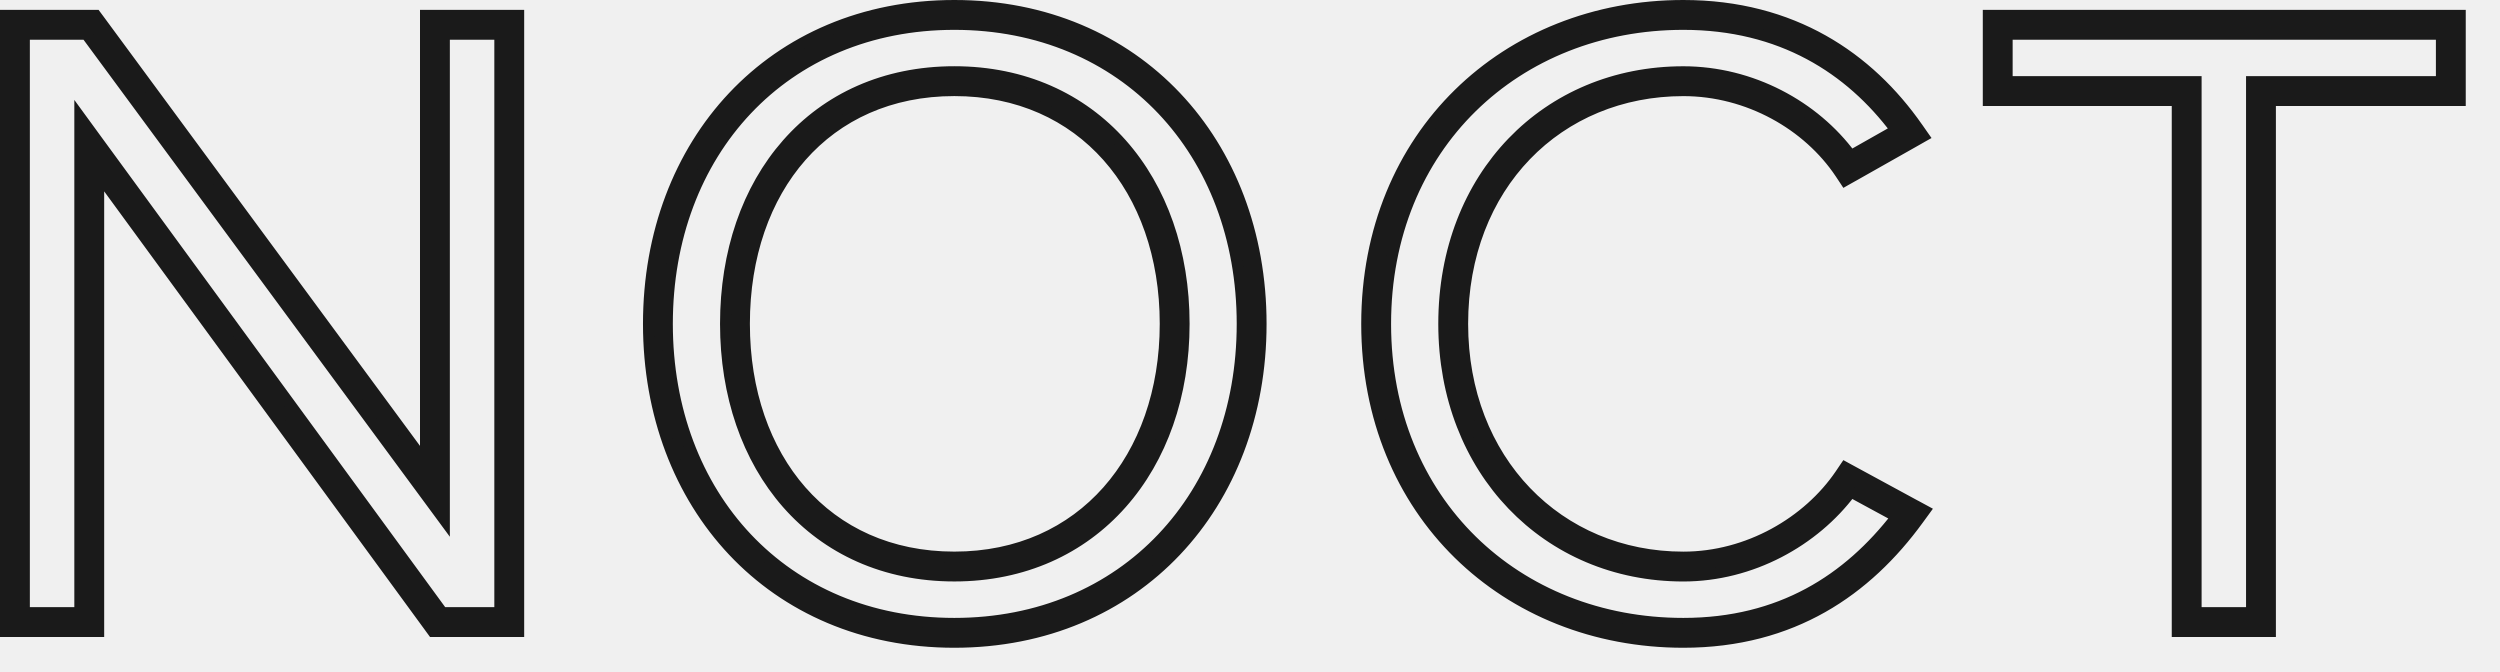
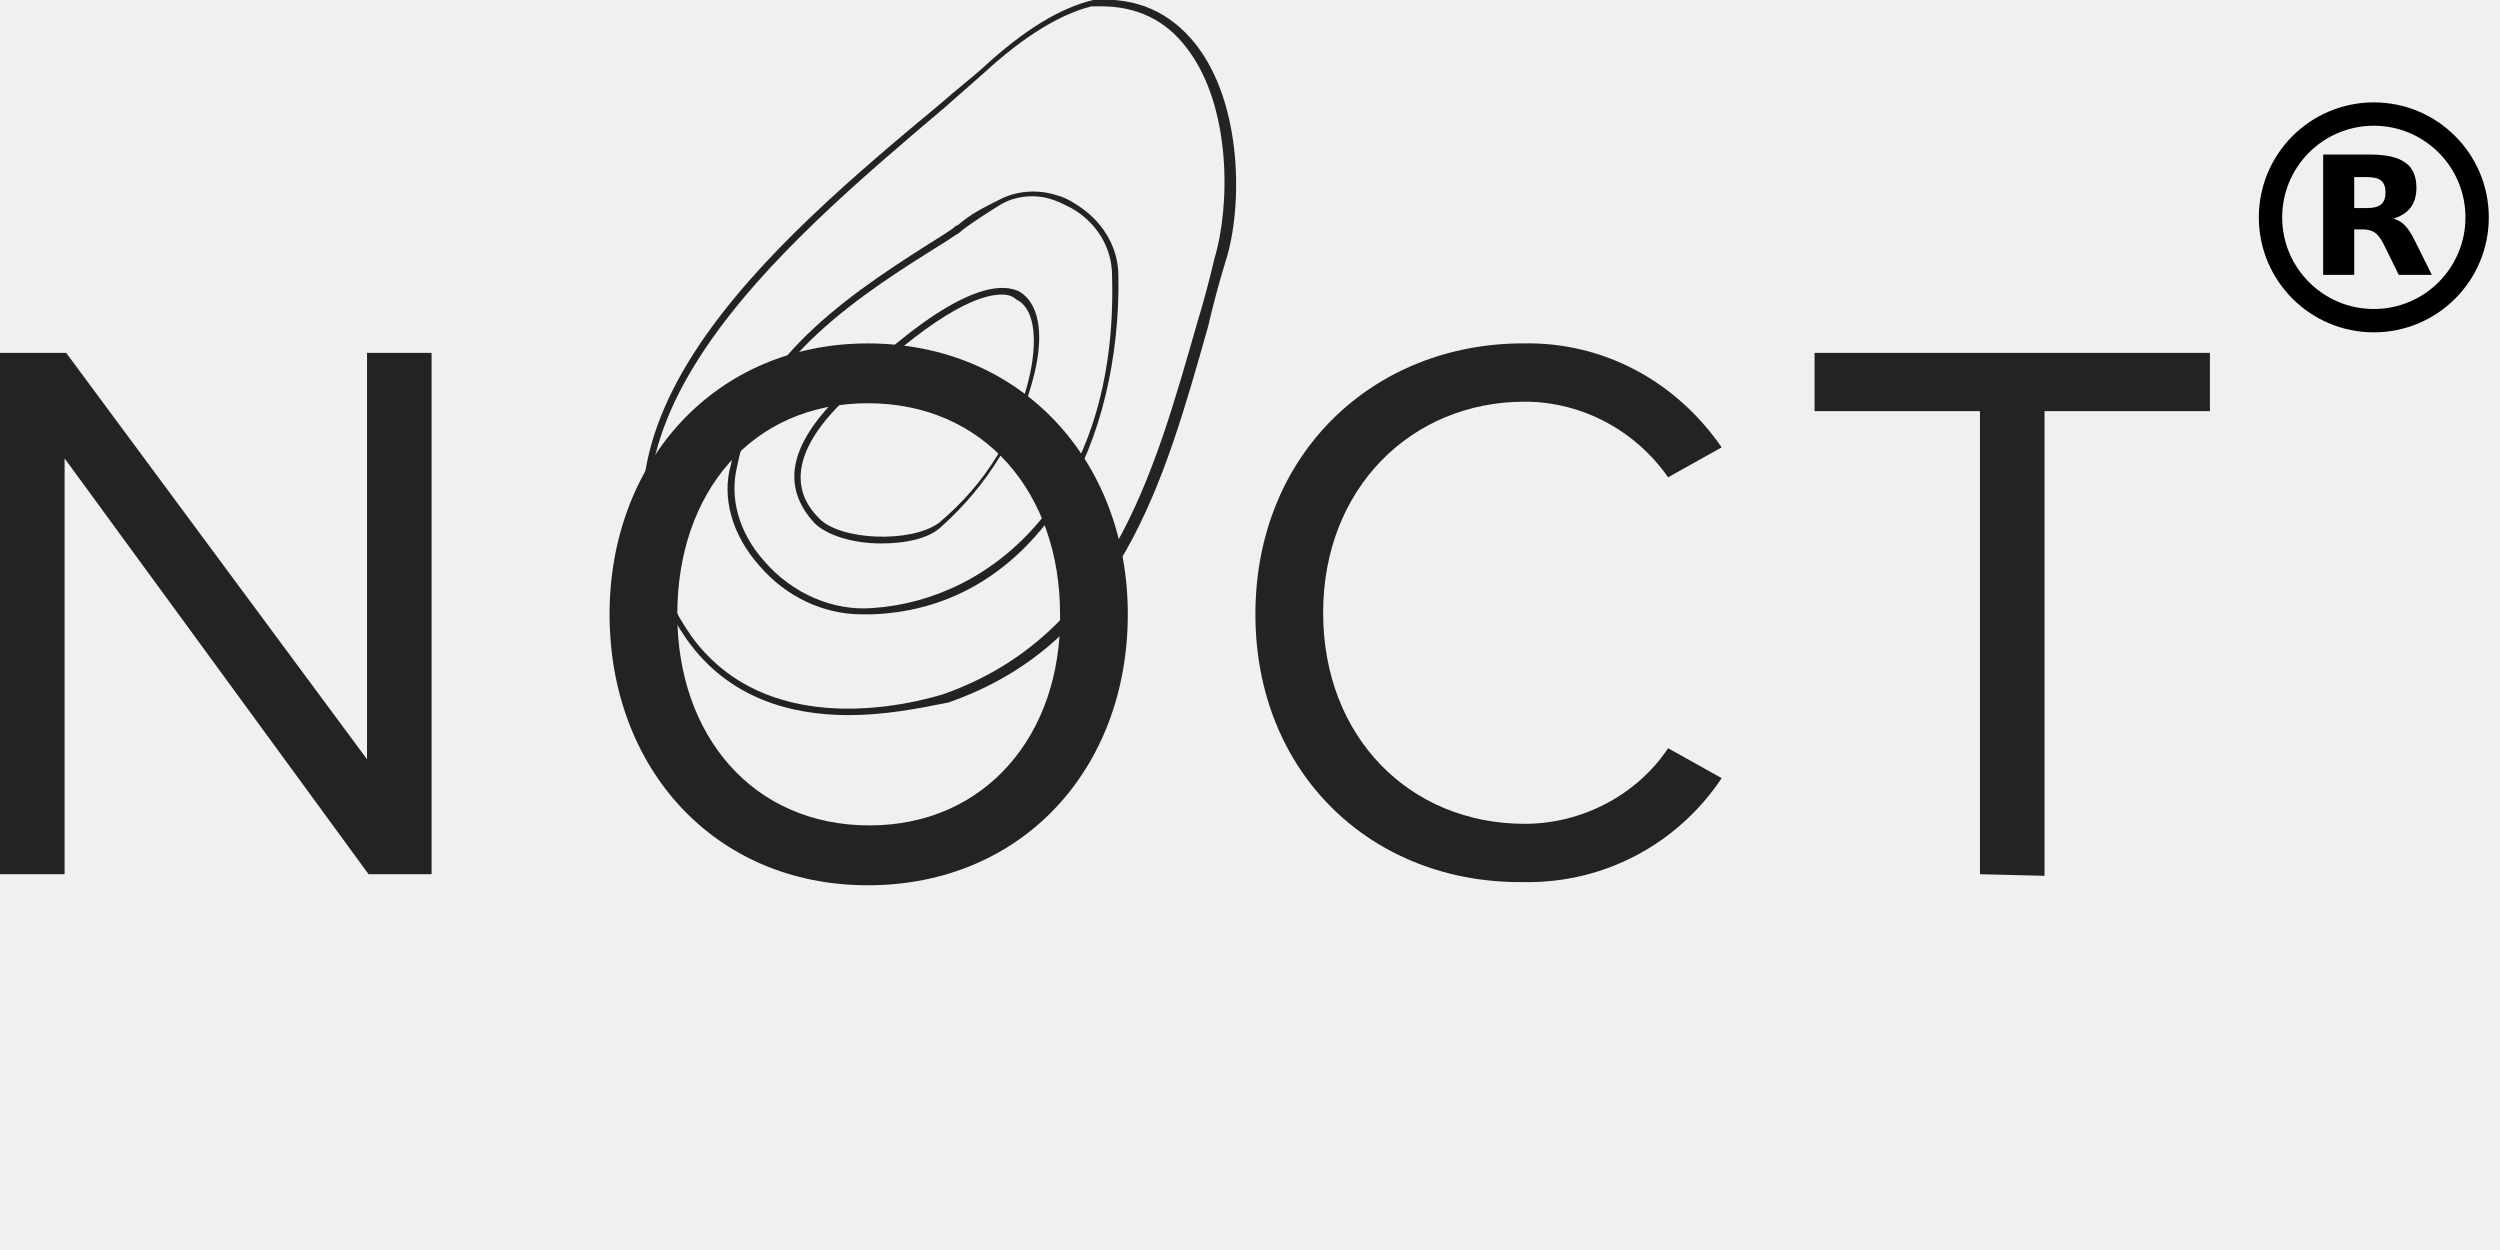
- <svg xmlns="http://www.w3.org/2000/svg" width="67" height="18" viewBox="0 0 67 18" fill="none">
-   <path d="M25.577 0.15C30.455 0.15 33.794 3.827 33.794 8.68C33.794 13.533 30.455 17.209 25.577 17.21C20.697 17.21 17.383 13.532 17.382 8.68C17.382 3.828 20.697 0.15 25.577 0.15ZM45.114 0.15C48.038 0.15 50.078 1.544 51.39 3.425L51.547 3.65L51.308 3.786L49.653 4.721L49.45 4.836L49.322 4.642C48.456 3.343 46.853 2.427 45.114 2.426C41.757 2.426 39.196 4.969 39.196 8.68C39.196 12.344 41.758 14.934 45.114 14.934C46.851 14.934 48.455 13.994 49.323 12.715L49.45 12.528L49.649 12.636L51.329 13.548L51.58 13.684L51.412 13.915C50.031 15.813 48.041 17.209 45.114 17.21C40.372 17.21 36.632 13.742 36.631 8.68C36.631 3.618 40.372 0.15 45.114 0.15ZM2.641 0.515L11.406 12.407V0.414H13.898V16.922H11.601L11.526 16.819L2.642 4.67V16.922H0.15V0.414H2.566L2.641 0.515ZM65.932 2.69H60.844V16.922H58.353V2.69H53.289V0.414H65.932V2.69ZM25.577 0.65C21 0.65 17.882 4.076 17.882 8.68C17.883 13.284 21 16.71 25.577 16.71C30.154 16.709 33.294 13.283 33.294 8.68C33.294 4.078 30.154 0.65 25.577 0.65ZM45.114 0.65C40.639 0.65 37.131 3.903 37.131 8.68C37.132 13.457 40.64 16.71 45.114 16.71C47.732 16.709 49.537 15.525 50.834 13.848L49.602 13.18C48.622 14.493 46.939 15.434 45.114 15.434C41.462 15.434 38.696 12.6 38.696 8.68C38.696 4.711 41.463 1.926 45.114 1.926C46.937 1.927 48.62 2.842 49.602 4.175L50.817 3.488C49.583 1.837 47.735 0.65 45.114 0.65ZM0.65 16.422H2.142V3.138L2.593 3.756L11.855 16.422H13.398V0.914H11.906V13.928L11.455 13.316L2.314 0.914H0.65V16.422ZM53.789 2.19H58.853V16.422H60.344V2.19H65.432V0.914H53.789V2.19ZM25.577 1.925C27.433 1.925 28.979 2.644 30.057 3.857C31.133 5.068 31.731 6.756 31.731 8.679C31.731 10.59 31.132 12.278 30.057 13.492C28.979 14.708 27.434 15.433 25.577 15.433C23.708 15.433 22.168 14.709 21.099 13.492C20.033 12.278 19.447 10.589 19.447 8.679C19.447 6.758 20.032 5.069 21.099 3.858C22.169 2.644 23.708 1.925 25.577 1.925ZM25.577 2.425C23.845 2.425 22.444 3.088 21.474 4.189C20.501 5.294 19.947 6.857 19.947 8.679C19.947 10.489 20.501 12.054 21.474 13.162C22.445 14.267 23.846 14.933 25.577 14.933C27.295 14.933 28.703 14.267 29.683 13.161C30.665 12.052 31.231 10.488 31.231 8.679C31.231 6.859 30.665 5.294 29.683 4.189C28.703 3.087 27.296 2.425 25.577 2.425Z" fill="#1A1A1A" />
-   <path d="M25.577 0.15L25.577 -6.10948e-06H25.577V0.15ZM33.794 8.68L33.944 8.68V8.68H33.794ZM25.577 17.21V17.36H25.577L25.577 17.21ZM17.382 8.68H17.232V8.68L17.382 8.68ZM45.114 0.15L45.114 -6.10948e-06H45.114V0.15ZM51.39 3.425L51.267 3.511L51.267 3.511L51.39 3.425ZM51.547 3.65L51.621 3.78L51.765 3.699L51.67 3.564L51.547 3.65ZM51.308 3.786L51.382 3.916L51.382 3.916L51.308 3.786ZM49.653 4.721L49.726 4.852L49.727 4.852L49.653 4.721ZM49.45 4.836L49.325 4.918L49.402 5.035L49.523 4.966L49.45 4.836ZM49.322 4.642L49.447 4.559L49.447 4.559L49.322 4.642ZM45.114 2.426L45.114 2.276H45.114V2.426ZM39.196 8.68H39.046V8.68L39.196 8.68ZM45.114 14.934V15.084H45.114L45.114 14.934ZM49.323 12.715L49.447 12.8L49.447 12.8L49.323 12.715ZM49.45 12.528L49.521 12.396L49.402 12.331L49.325 12.444L49.45 12.528ZM49.649 12.636L49.577 12.768L49.577 12.768L49.649 12.636ZM51.329 13.548L51.257 13.68L51.257 13.68L51.329 13.548ZM51.58 13.684L51.701 13.773L51.802 13.634L51.651 13.552L51.58 13.684ZM51.412 13.915L51.29 13.826L51.29 13.826L51.412 13.915ZM45.114 17.21V17.36H45.114L45.114 17.21ZM36.631 8.68H36.481V8.68L36.631 8.68ZM2.641 0.515L2.762 0.426L2.762 0.426L2.641 0.515ZM11.406 12.407L11.285 12.496L11.556 12.863V12.407H11.406ZM11.406 0.414V0.264H11.256V0.414H11.406ZM13.898 0.414H14.048V0.264H13.898V0.414ZM13.898 16.922V17.072H14.048V16.922H13.898ZM11.601 16.922L11.48 17.01L11.525 17.072H11.601V16.922ZM11.526 16.819L11.405 16.907L11.405 16.908L11.526 16.819ZM2.642 4.67L2.763 4.581L2.492 4.21V4.67H2.642ZM2.642 16.922V17.072H2.792V16.922H2.642ZM0.15 16.922H-9.76622e-05V17.072H0.15V16.922ZM0.15 0.414V0.264H-9.76622e-05V0.414H0.15ZM2.566 0.414L2.686 0.324L2.642 0.264H2.566V0.414ZM65.932 2.69V2.84H66.082V2.69H65.932ZM60.844 2.69V2.54H60.694V2.69H60.844ZM60.844 16.922V17.072H60.994V16.922H60.844ZM58.353 16.922H58.203V17.072H58.353V16.922ZM58.353 2.69H58.503V2.54H58.353V2.69ZM53.289 2.69H53.139V2.84H53.289V2.69ZM53.289 0.414V0.264H53.139V0.414H53.289ZM65.932 0.414H66.082V0.264H65.932V0.414ZM25.577 0.65L25.577 0.5H25.577V0.65ZM17.882 8.68H17.732V8.68L17.882 8.68ZM25.577 16.71V16.86H25.577L25.577 16.71ZM33.294 8.68L33.444 8.68V8.68H33.294ZM45.114 0.65L45.114 0.5H45.114V0.65ZM37.131 8.68H36.981V8.68L37.131 8.68ZM45.114 16.71V16.86H45.114L45.114 16.71ZM50.834 13.848L50.952 13.94L51.06 13.8L50.905 13.716L50.834 13.848ZM49.602 13.18L49.674 13.048L49.559 12.986L49.482 13.091L49.602 13.18ZM45.114 15.434V15.584H45.114L45.114 15.434ZM38.696 8.68H38.546V8.68L38.696 8.68ZM45.114 1.926L45.114 1.776H45.114V1.926ZM49.602 4.175L49.481 4.264L49.56 4.371L49.676 4.306L49.602 4.175ZM50.817 3.488L50.891 3.618L51.039 3.535L50.937 3.398L50.817 3.488ZM0.65 16.422H0.5V16.572H0.65V16.422ZM2.142 16.422V16.572H2.292V16.422H2.142ZM2.142 3.138L2.263 3.05L1.992 2.678V3.138H2.142ZM2.593 3.756L2.472 3.845L2.472 3.845L2.593 3.756ZM11.855 16.422L11.734 16.51L11.779 16.572H11.855V16.422ZM13.398 16.422V16.572H13.548V16.422H13.398ZM13.398 0.914H13.548V0.764H13.398V0.914ZM11.906 0.914V0.764H11.756V0.914H11.906ZM11.906 13.928L11.785 14.017L12.056 14.385V13.928H11.906ZM11.455 13.316L11.575 13.227L11.575 13.227L11.455 13.316ZM2.314 0.914L2.435 0.825L2.39 0.764H2.314V0.914ZM0.65 0.914V0.764H0.5V0.914H0.65ZM53.789 2.19H53.639V2.34H53.789V2.19ZM58.853 2.19H59.003V2.04H58.853V2.19ZM58.853 16.422H58.703V16.572H58.853V16.422ZM60.344 16.422V16.572H60.494V16.422H60.344ZM60.344 2.19V2.04H60.194V2.19H60.344ZM65.432 2.19V2.34H65.582V2.19H65.432ZM65.432 0.914H65.582V0.764H65.432V0.914ZM53.789 0.914V0.764H53.639V0.914H53.789ZM25.577 1.925V1.775H25.577L25.577 1.925ZM30.057 3.857L30.169 3.757L30.169 3.757L30.057 3.857ZM31.731 8.679H31.881V8.679L31.731 8.679ZM30.057 13.492L30.169 13.591L30.169 13.591L30.057 13.492ZM25.577 15.433L25.577 15.583H25.577V15.433ZM21.099 13.492L20.986 13.591L20.986 13.591L21.099 13.492ZM19.447 8.679L19.297 8.679V8.679H19.447ZM21.099 3.858L20.987 3.759L20.987 3.759L21.099 3.858ZM25.577 2.425V2.275H25.577L25.577 2.425ZM21.474 4.189L21.362 4.09L21.362 4.09L21.474 4.189ZM19.947 8.679L19.797 8.679V8.679H19.947ZM21.474 13.162L21.361 13.261L21.361 13.261L21.474 13.162ZM25.577 14.933L25.577 15.083H25.577V14.933ZM29.683 13.161L29.795 13.26L29.795 13.26L29.683 13.161ZM31.231 8.679H31.381V8.679L31.231 8.679ZM29.683 4.189L29.795 4.089L29.795 4.089L29.683 4.189ZM25.577 0.15L25.577 0.3C30.365 0.3 33.644 3.902 33.644 8.68H33.794H33.944C33.944 3.752 30.546 0 25.577 -6.10948e-06L25.577 0.15ZM33.794 8.68L33.644 8.68C33.644 13.458 30.364 17.059 25.577 17.06L25.577 17.21L25.577 17.36C30.545 17.359 33.944 13.608 33.944 8.68L33.794 8.68ZM25.577 17.21V17.06C20.788 17.06 17.533 13.458 17.532 8.68L17.382 8.68L17.232 8.68C17.233 13.606 20.606 17.36 25.577 17.36V17.21ZM17.382 8.68H17.532C17.532 3.903 20.788 0.3 25.577 0.3V0.15V-6.10948e-06C20.606 -6.10948e-06 17.232 3.754 17.232 8.68H17.382ZM45.114 0.15L45.114 0.3C47.983 0.3 49.979 1.664 51.267 3.511L51.39 3.425L51.513 3.34C50.177 1.424 48.094 0 45.114 -6.10948e-06L45.114 0.15ZM51.39 3.425L51.267 3.511L51.425 3.736L51.547 3.65L51.67 3.564L51.513 3.339L51.39 3.425ZM51.547 3.65L51.473 3.52L51.234 3.655L51.308 3.786L51.382 3.916L51.621 3.78L51.547 3.65ZM51.308 3.786L51.234 3.655L49.579 4.591L49.653 4.721L49.727 4.852L51.382 3.916L51.308 3.786ZM49.653 4.721L49.579 4.591L49.376 4.705L49.45 4.836L49.523 4.966L49.726 4.852L49.653 4.721ZM49.45 4.836L49.575 4.753L49.447 4.559L49.322 4.642L49.197 4.725L49.325 4.918L49.45 4.836ZM49.322 4.642L49.447 4.559C48.553 3.219 46.904 2.277 45.114 2.276L45.114 2.426L45.114 2.576C46.802 2.576 48.358 3.467 49.197 4.725L49.322 4.642ZM45.114 2.426V2.276C41.669 2.276 39.046 4.892 39.046 8.68H39.196H39.346C39.346 5.047 41.845 2.576 45.114 2.576V2.426ZM39.196 8.68L39.046 8.68C39.046 12.421 41.669 15.084 45.114 15.084V14.934V14.784C41.847 14.784 39.346 12.267 39.346 8.68L39.196 8.68ZM45.114 14.934L45.114 15.084C46.903 15.084 48.553 14.117 49.447 12.8L49.323 12.715L49.199 12.631C48.358 13.87 46.799 14.784 45.114 14.784L45.114 14.934ZM49.323 12.715L49.447 12.8L49.574 12.612L49.45 12.528L49.325 12.444L49.199 12.631L49.323 12.715ZM49.45 12.528L49.378 12.66L49.577 12.768L49.649 12.636L49.721 12.505L49.521 12.396L49.45 12.528ZM49.649 12.636L49.577 12.768L51.257 13.68L51.329 13.548L51.4 13.417L49.721 12.505L49.649 12.636ZM51.329 13.548L51.257 13.68L51.508 13.816L51.58 13.684L51.651 13.552L51.4 13.416L51.329 13.548ZM51.58 13.684L51.458 13.596L51.29 13.826L51.412 13.915L51.533 14.003L51.701 13.773L51.58 13.684ZM51.412 13.915L51.29 13.826C49.932 15.695 47.984 17.059 45.114 17.06L45.114 17.21L45.114 17.36C48.099 17.359 50.13 15.932 51.533 14.003L51.412 13.915ZM45.114 17.21V17.06C40.452 17.06 36.782 13.657 36.781 8.68L36.631 8.68L36.481 8.68C36.482 13.828 40.292 17.36 45.114 17.36V17.21ZM36.631 8.68H36.781C36.781 3.703 40.452 0.3 45.114 0.3V0.15V-6.10948e-06C40.292 -6.10948e-06 36.481 3.532 36.481 8.68H36.631ZM2.641 0.515L2.52 0.604L11.285 12.496L11.406 12.407L11.527 12.318L2.762 0.426L2.641 0.515ZM11.406 12.407H11.556V0.414H11.406H11.256V12.407H11.406ZM11.406 0.414V0.564H13.898V0.414V0.264H11.406V0.414ZM13.898 0.414H13.748V16.922H13.898H14.048V0.414H13.898ZM13.898 16.922V16.771H11.601V16.922V17.072H13.898V16.922ZM11.601 16.922L11.722 16.833L11.647 16.73L11.526 16.819L11.405 16.908L11.48 17.01L11.601 16.922ZM11.526 16.819L11.647 16.73L2.763 4.581L2.642 4.67L2.521 4.758L11.405 16.907L11.526 16.819ZM2.642 4.67H2.492V16.922H2.642H2.792V4.67H2.642ZM2.642 16.922V16.771H0.15V16.922V17.072H2.642V16.922ZM0.15 16.922H0.3V0.414H0.15H-9.76622e-05V16.922H0.15ZM0.15 0.414V0.564H2.566V0.414V0.264H0.15V0.414ZM2.566 0.414L2.445 0.503L2.521 0.604L2.641 0.515L2.762 0.426L2.686 0.324L2.566 0.414ZM65.932 2.69V2.54H60.844V2.69V2.84H65.932V2.69ZM60.844 2.69H60.694V16.922H60.844H60.994V2.69H60.844ZM60.844 16.922V16.771H58.353V16.922V17.072H60.844V16.922ZM58.353 16.922H58.503V2.69H58.353H58.203V16.922H58.353ZM58.353 2.69V2.54H53.289V2.69V2.84H58.353V2.69ZM53.289 2.69H53.439V0.414H53.289H53.139V2.69H53.289ZM53.289 0.414V0.564H65.932V0.414V0.264H53.289V0.414ZM65.932 0.414H65.782V2.69H65.932H66.082V0.414H65.932ZM25.577 0.65V0.5C20.909 0.5 17.732 4.002 17.732 8.68H17.882H18.032C18.032 4.151 21.091 0.8 25.577 0.8V0.65ZM17.882 8.68L17.732 8.68C17.733 13.358 20.91 16.86 25.577 16.86V16.71V16.56C21.091 16.56 18.033 13.209 18.032 8.68L17.882 8.68ZM25.577 16.71L25.577 16.86C30.244 16.859 33.444 13.358 33.444 8.68L33.294 8.68L33.144 8.68C33.144 13.207 30.063 16.559 25.577 16.56L25.577 16.71ZM33.294 8.68H33.444C33.444 4.002 30.244 0.5 25.577 0.5L25.577 0.65L25.577 0.8C30.064 0.8 33.144 4.153 33.144 8.68H33.294ZM45.114 0.65V0.5C40.559 0.5 36.981 3.817 36.981 8.68H37.131H37.281C37.281 3.988 40.72 0.8 45.114 0.8V0.65ZM37.131 8.68L36.981 8.68C36.982 13.543 40.559 16.86 45.114 16.86V16.71V16.56C40.72 16.56 37.282 13.372 37.281 8.68L37.131 8.68ZM45.114 16.71L45.114 16.86C47.786 16.859 49.633 15.647 50.952 13.94L50.834 13.848L50.715 13.757C49.442 15.403 47.678 16.559 45.114 16.56L45.114 16.71ZM50.834 13.848L50.905 13.716L49.674 13.048L49.602 13.18L49.531 13.312L50.762 13.98L50.834 13.848ZM49.602 13.18L49.482 13.091C48.528 14.368 46.889 15.284 45.114 15.284L45.114 15.434L45.114 15.584C46.99 15.584 48.715 14.618 49.722 13.27L49.602 13.18ZM45.114 15.434V15.284C41.551 15.284 38.846 12.523 38.846 8.68L38.696 8.68L38.546 8.68C38.546 12.677 41.373 15.584 45.114 15.584V15.434ZM38.696 8.68H38.846C38.846 4.789 41.551 2.076 45.114 2.076V1.926V1.776C41.375 1.776 38.546 4.634 38.546 8.68H38.696ZM45.114 1.926L45.114 2.076C46.888 2.076 48.527 2.968 49.481 4.264L49.602 4.175L49.723 4.086C48.713 2.716 46.986 1.777 45.114 1.776L45.114 1.926ZM49.602 4.175L49.676 4.306L50.891 3.618L50.817 3.488L50.743 3.357L49.528 4.045L49.602 4.175ZM50.817 3.488L50.937 3.398C49.678 1.714 47.788 0.5 45.114 0.5L45.114 0.65L45.114 0.8C47.683 0.8 49.488 1.96 50.697 3.578L50.817 3.488ZM0.65 16.422V16.572H2.142V16.422V16.271H0.65V16.422ZM2.142 16.422H2.292V3.138H2.142H1.992V16.422H2.142ZM2.142 3.138L2.021 3.227L2.472 3.845L2.593 3.756L2.714 3.668L2.263 3.05L2.142 3.138ZM2.593 3.756L2.472 3.845L11.734 16.51L11.855 16.422L11.976 16.333L2.714 3.668L2.593 3.756ZM11.855 16.422V16.572H13.398V16.422V16.271H11.855V16.422ZM13.398 16.422H13.548V0.914H13.398H13.248V16.422H13.398ZM13.398 0.914V0.764H11.906V0.914V1.064H13.398V0.914ZM11.906 0.914H11.756V13.928H11.906H12.056V0.914H11.906ZM11.906 13.928L12.027 13.839L11.575 13.227L11.455 13.316L11.334 13.405L11.785 14.017L11.906 13.928ZM11.455 13.316L11.575 13.227L2.435 0.825L2.314 0.914L2.193 1.003L11.334 13.405L11.455 13.316ZM2.314 0.914V0.764H0.65V0.914V1.064H2.314V0.914ZM0.65 0.914H0.5V16.422H0.65H0.8V0.914H0.65ZM53.789 2.19V2.34H58.853V2.19V2.04H53.789V2.19ZM58.853 2.19H58.703V16.422H58.853H59.003V2.19H58.853ZM58.853 16.422V16.572H60.344V16.422V16.271H58.853V16.422ZM60.344 16.422H60.494V2.19H60.344H60.194V16.422H60.344ZM60.344 2.19V2.34H65.432V2.19V2.04H60.344V2.19ZM65.432 2.19H65.582V0.914H65.432H65.282V2.19H65.432ZM65.432 0.914V0.764H53.789V0.914V1.064H65.432V0.914ZM53.789 0.914H53.639V2.19H53.789H53.939V0.914H53.789ZM25.577 1.925V2.075C27.392 2.075 28.896 2.777 29.945 3.957L30.057 3.857L30.169 3.757C29.061 2.511 27.474 1.775 25.577 1.775V1.925ZM30.057 3.857L29.945 3.957C30.993 5.136 31.581 6.787 31.581 8.679L31.731 8.679L31.881 8.679C31.881 6.726 31.273 5 30.169 3.757L30.057 3.857ZM31.731 8.679H31.581C31.581 10.56 30.992 12.21 29.945 13.392L30.057 13.492L30.169 13.591C31.273 12.346 31.881 10.621 31.881 8.679H31.731ZM30.057 13.492L29.945 13.392C28.896 14.575 27.392 15.283 25.577 15.283V15.433V15.583C27.476 15.583 29.062 14.841 30.169 13.591L30.057 13.492ZM25.577 15.433L25.577 15.283C23.749 15.283 22.252 14.576 21.212 13.393L21.099 13.492L20.986 13.591C22.085 14.841 23.666 15.583 25.577 15.583L25.577 15.433ZM21.099 13.492L21.212 13.393C20.173 12.211 19.597 10.559 19.597 8.679H19.447H19.297C19.297 10.619 19.892 12.345 20.986 13.591L21.099 13.492ZM19.447 8.679L19.597 8.679C19.597 6.787 20.173 5.136 21.212 3.957L21.099 3.858L20.987 3.759C19.892 5.002 19.297 6.728 19.297 8.679L19.447 8.679ZM21.099 3.858L21.212 3.957C22.252 2.777 23.75 2.075 25.577 2.075L25.577 1.925L25.577 1.775C23.667 1.775 22.086 2.511 20.987 3.759L21.099 3.858ZM25.577 2.425L25.577 2.275C23.804 2.275 22.362 2.955 21.362 4.09L21.474 4.189L21.587 4.288C22.527 3.221 23.886 2.575 25.577 2.575L25.577 2.425ZM21.474 4.189L21.362 4.09C20.361 5.226 19.797 6.828 19.797 8.679L19.947 8.679L20.097 8.679C20.097 6.887 20.642 5.361 21.587 4.288L21.474 4.189ZM19.947 8.679H19.797C19.797 10.519 20.36 12.121 21.361 13.261L21.474 13.162L21.587 13.063C20.642 11.987 20.097 10.459 20.097 8.679H19.947ZM21.474 13.162L21.361 13.261C22.362 14.399 23.804 15.083 25.577 15.083L25.577 14.933L25.577 14.783C23.887 14.783 22.528 14.134 21.587 13.063L21.474 13.162ZM25.577 14.933V15.083C27.337 15.083 28.786 14.399 29.795 13.26L29.683 13.161L29.571 13.061C28.62 14.134 27.254 14.783 25.577 14.783V14.933ZM29.683 13.161L29.795 13.26C30.806 12.12 31.381 10.519 31.381 8.679H31.231H31.081C31.081 10.457 30.525 11.984 29.571 13.061L29.683 13.161ZM31.231 8.679L31.381 8.679C31.381 6.828 30.805 5.226 29.795 4.089L29.683 4.189L29.571 4.289C30.525 5.362 31.081 6.889 31.081 8.679L31.231 8.679ZM29.683 4.189L29.795 4.089C28.786 2.954 27.337 2.275 25.577 2.275V2.425V2.575C27.255 2.575 28.621 3.22 29.571 4.289L29.683 4.189Z" fill="#1A1A1A" />
+ <svg xmlns="http://www.w3.org/2000/svg" width="74" height="37" viewBox="0 0 74 37" fill="none">
+   <g clip-path="url(#clip0_5544_9691)">
+     <path d="M25.132 21.168C23.454 21.168 21.589 20.702 20.33 18.93C16.134 12.869 22.894 7.181 27.883 3.031C28.303 2.658 28.676 2.378 29.095 2.005C30.308 0.886 31.38 0.234 32.359 0C33.665 -0.093 34.644 0.373 35.39 1.306C36.789 3.078 36.789 6.155 36.276 7.74C36.089 8.346 35.903 9.046 35.763 9.652C34.457 14.268 33.152 19.024 28.07 20.795C27.137 20.982 26.158 21.168 25.132 21.168ZM32.592 0.187C32.499 0.187 32.406 0.187 32.312 0.187C31.38 0.42 30.308 1.073 29.142 2.145C28.769 2.472 28.396 2.798 27.976 3.171C23.081 7.321 16.367 12.962 20.47 18.837C22.428 21.541 25.971 21.122 27.883 20.562C32.825 18.837 34.131 14.128 35.436 9.559C35.623 8.953 35.809 8.253 35.949 7.647C36.416 6.108 36.462 3.124 35.11 1.399C34.504 0.607 33.665 0.187 32.592 0.187Z" fill="#222323" style="fill:#222323;fill:color(display-p3 0.133 0.137 0.137);fill-opacity:1;" />
+     <path d="M25.504 18.184C24.385 18.184 23.266 17.671 22.473 16.739C21.68 15.853 21.354 14.734 21.634 13.755C22.287 10.491 25.41 8.533 27.928 6.947L28.208 6.761C28.255 6.714 28.301 6.668 28.348 6.668C28.721 6.341 29.094 6.155 29.56 5.922C30.073 5.642 30.726 5.595 31.285 5.782C31.472 5.828 31.658 5.922 31.798 6.015C32.591 6.481 33.104 7.274 33.104 8.16C33.15 10.538 32.591 13.009 31.472 14.78C30.12 16.879 28.208 18.091 25.83 18.184C25.737 18.184 25.644 18.184 25.504 18.184ZM28.488 6.808C28.441 6.854 28.395 6.901 28.301 6.947L28.021 7.134C25.55 8.673 22.426 10.631 21.82 13.801C21.587 14.734 21.867 15.76 22.613 16.599C23.452 17.578 24.664 18.091 25.83 17.998C29.374 17.765 33.104 14.641 32.917 8.16C32.917 7.32 32.451 6.574 31.705 6.155C31.518 6.062 31.332 5.968 31.192 5.922C30.679 5.735 30.073 5.782 29.607 6.062C29.234 6.295 28.861 6.528 28.488 6.808Z" fill="#222323" style="fill:#222323;fill:color(display-p3 0.133 0.137 0.137);fill-opacity:1;" />
+     <path d="M26.063 16.086C25.27 16.086 24.478 15.853 24.105 15.48C23.126 14.408 23.359 13.195 24.804 11.75C27.275 9.279 29.187 8.16 30.166 8.626C30.726 8.952 30.912 9.792 30.632 11.004C30.213 12.776 29.234 14.361 27.881 15.573C27.509 15.946 26.809 16.086 26.063 16.086ZM29.653 8.719C28.674 8.719 26.996 9.838 24.944 11.89C22.893 13.895 23.918 15.014 24.245 15.34C24.851 15.993 26.949 16.086 27.788 15.48C29.187 14.314 30.119 12.776 30.492 11.051C30.726 9.932 30.586 9.092 30.073 8.859C29.98 8.766 29.84 8.719 29.653 8.719Z" fill="#222323" style="fill:#222323;fill:color(display-p3 0.133 0.137 0.137);fill-opacity:1;" />
+     <path d="M37.16 18.184C37.16 13.428 40.657 10.164 45.087 10.164C47.464 10.118 49.609 11.283 50.961 13.242L49.376 14.128C48.397 12.729 46.812 11.89 45.133 11.89C41.776 11.89 39.165 14.454 39.165 18.137C39.165 21.821 41.73 24.385 45.133 24.385C46.812 24.385 48.444 23.546 49.376 22.147L50.961 23.033C49.656 24.991 47.464 26.157 45.087 26.11C40.61 26.157 37.16 22.893 37.16 18.184Z" fill="#222323" style="fill:#222323;fill:color(display-p3 0.133 0.137 0.137);fill-opacity:1;" />
+     <path d="M10.91 25.877L1.912 13.568V25.877H0V10.444H1.958L10.864 22.474V10.444H12.775V25.877H10.91Z" fill="#222323" style="fill:#222323;fill:color(display-p3 0.133 0.137 0.137);fill-opacity:1;" />
+     <path d="M58.607 25.877V12.169H53.711V10.444H65.414V12.169H60.518V25.924L58.607 25.877Z" fill="#222323" style="fill:#222323;fill:color(display-p3 0.133 0.137 0.137);fill-opacity:1;" />
+     <path d="M18.043 18.184C18.043 13.662 21.167 10.165 25.689 10.165C30.212 10.165 33.383 13.615 33.383 18.184C33.383 22.753 30.259 26.204 25.689 26.204C21.12 26.204 18.043 22.707 18.043 18.184ZM31.378 18.184C31.378 14.594 29.14 11.936 25.689 11.936C22.239 11.936 20.048 14.594 20.048 18.184C20.048 21.774 22.286 24.432 25.736 24.432C29.186 24.432 31.424 21.728 31.378 18.184Z" fill="#222323" style="fill:#222323;fill:color(display-p3 0.133 0.137 0.137);fill-opacity:1;" />
+     <g clip-path="url(#clip1_5544_9691)">
+       <path d="M70.265 9.492C71.954 9.492 73.323 8.123 73.323 6.434C73.323 4.745 71.954 3.376 70.265 3.376C68.576 3.376 67.207 4.745 67.207 6.434C67.207 8.123 68.576 9.492 70.265 9.492Z" stroke="black" style="stroke:black;stroke-opacity:1;" stroke-width="0.691" />
+       <path d="M70.072 6.158C70.262 6.158 70.4 6.12 70.483 6.047C70.566 5.978 70.611 5.86 70.611 5.695C70.611 5.532 70.566 5.418 70.483 5.346C70.4 5.277 70.262 5.242 70.072 5.242H69.685V6.158H70.072ZM69.685 6.79V8.137H68.766V4.575H70.168C70.638 4.575 70.98 4.655 71.198 4.814C71.419 4.969 71.526 5.218 71.526 5.56C71.526 5.795 71.471 5.988 71.357 6.14C71.243 6.289 71.074 6.403 70.842 6.472C70.97 6.503 71.081 6.569 71.181 6.669C71.281 6.769 71.381 6.921 71.481 7.128L71.982 8.137H71.004L70.569 7.253C70.483 7.077 70.393 6.952 70.303 6.89C70.213 6.824 70.092 6.79 69.944 6.79H69.685Z" fill="black" style="fill:black;fill-opacity:1;" />
+     </g>
+   </g>
+   <defs>
+     <clipPath id="clip0_5544_9691">
+       <rect width="74" height="37" fill="white" style="fill:white;fill-opacity:1;" />
+     </clipPath>
+     <clipPath id="clip1_5544_9691">
+       <rect width="6.91" height="6.91" fill="white" style="fill:white;fill-opacity:1;" transform="translate(66.8047 2.97949)" />
+     </clipPath>
+   </defs>
</svg>
